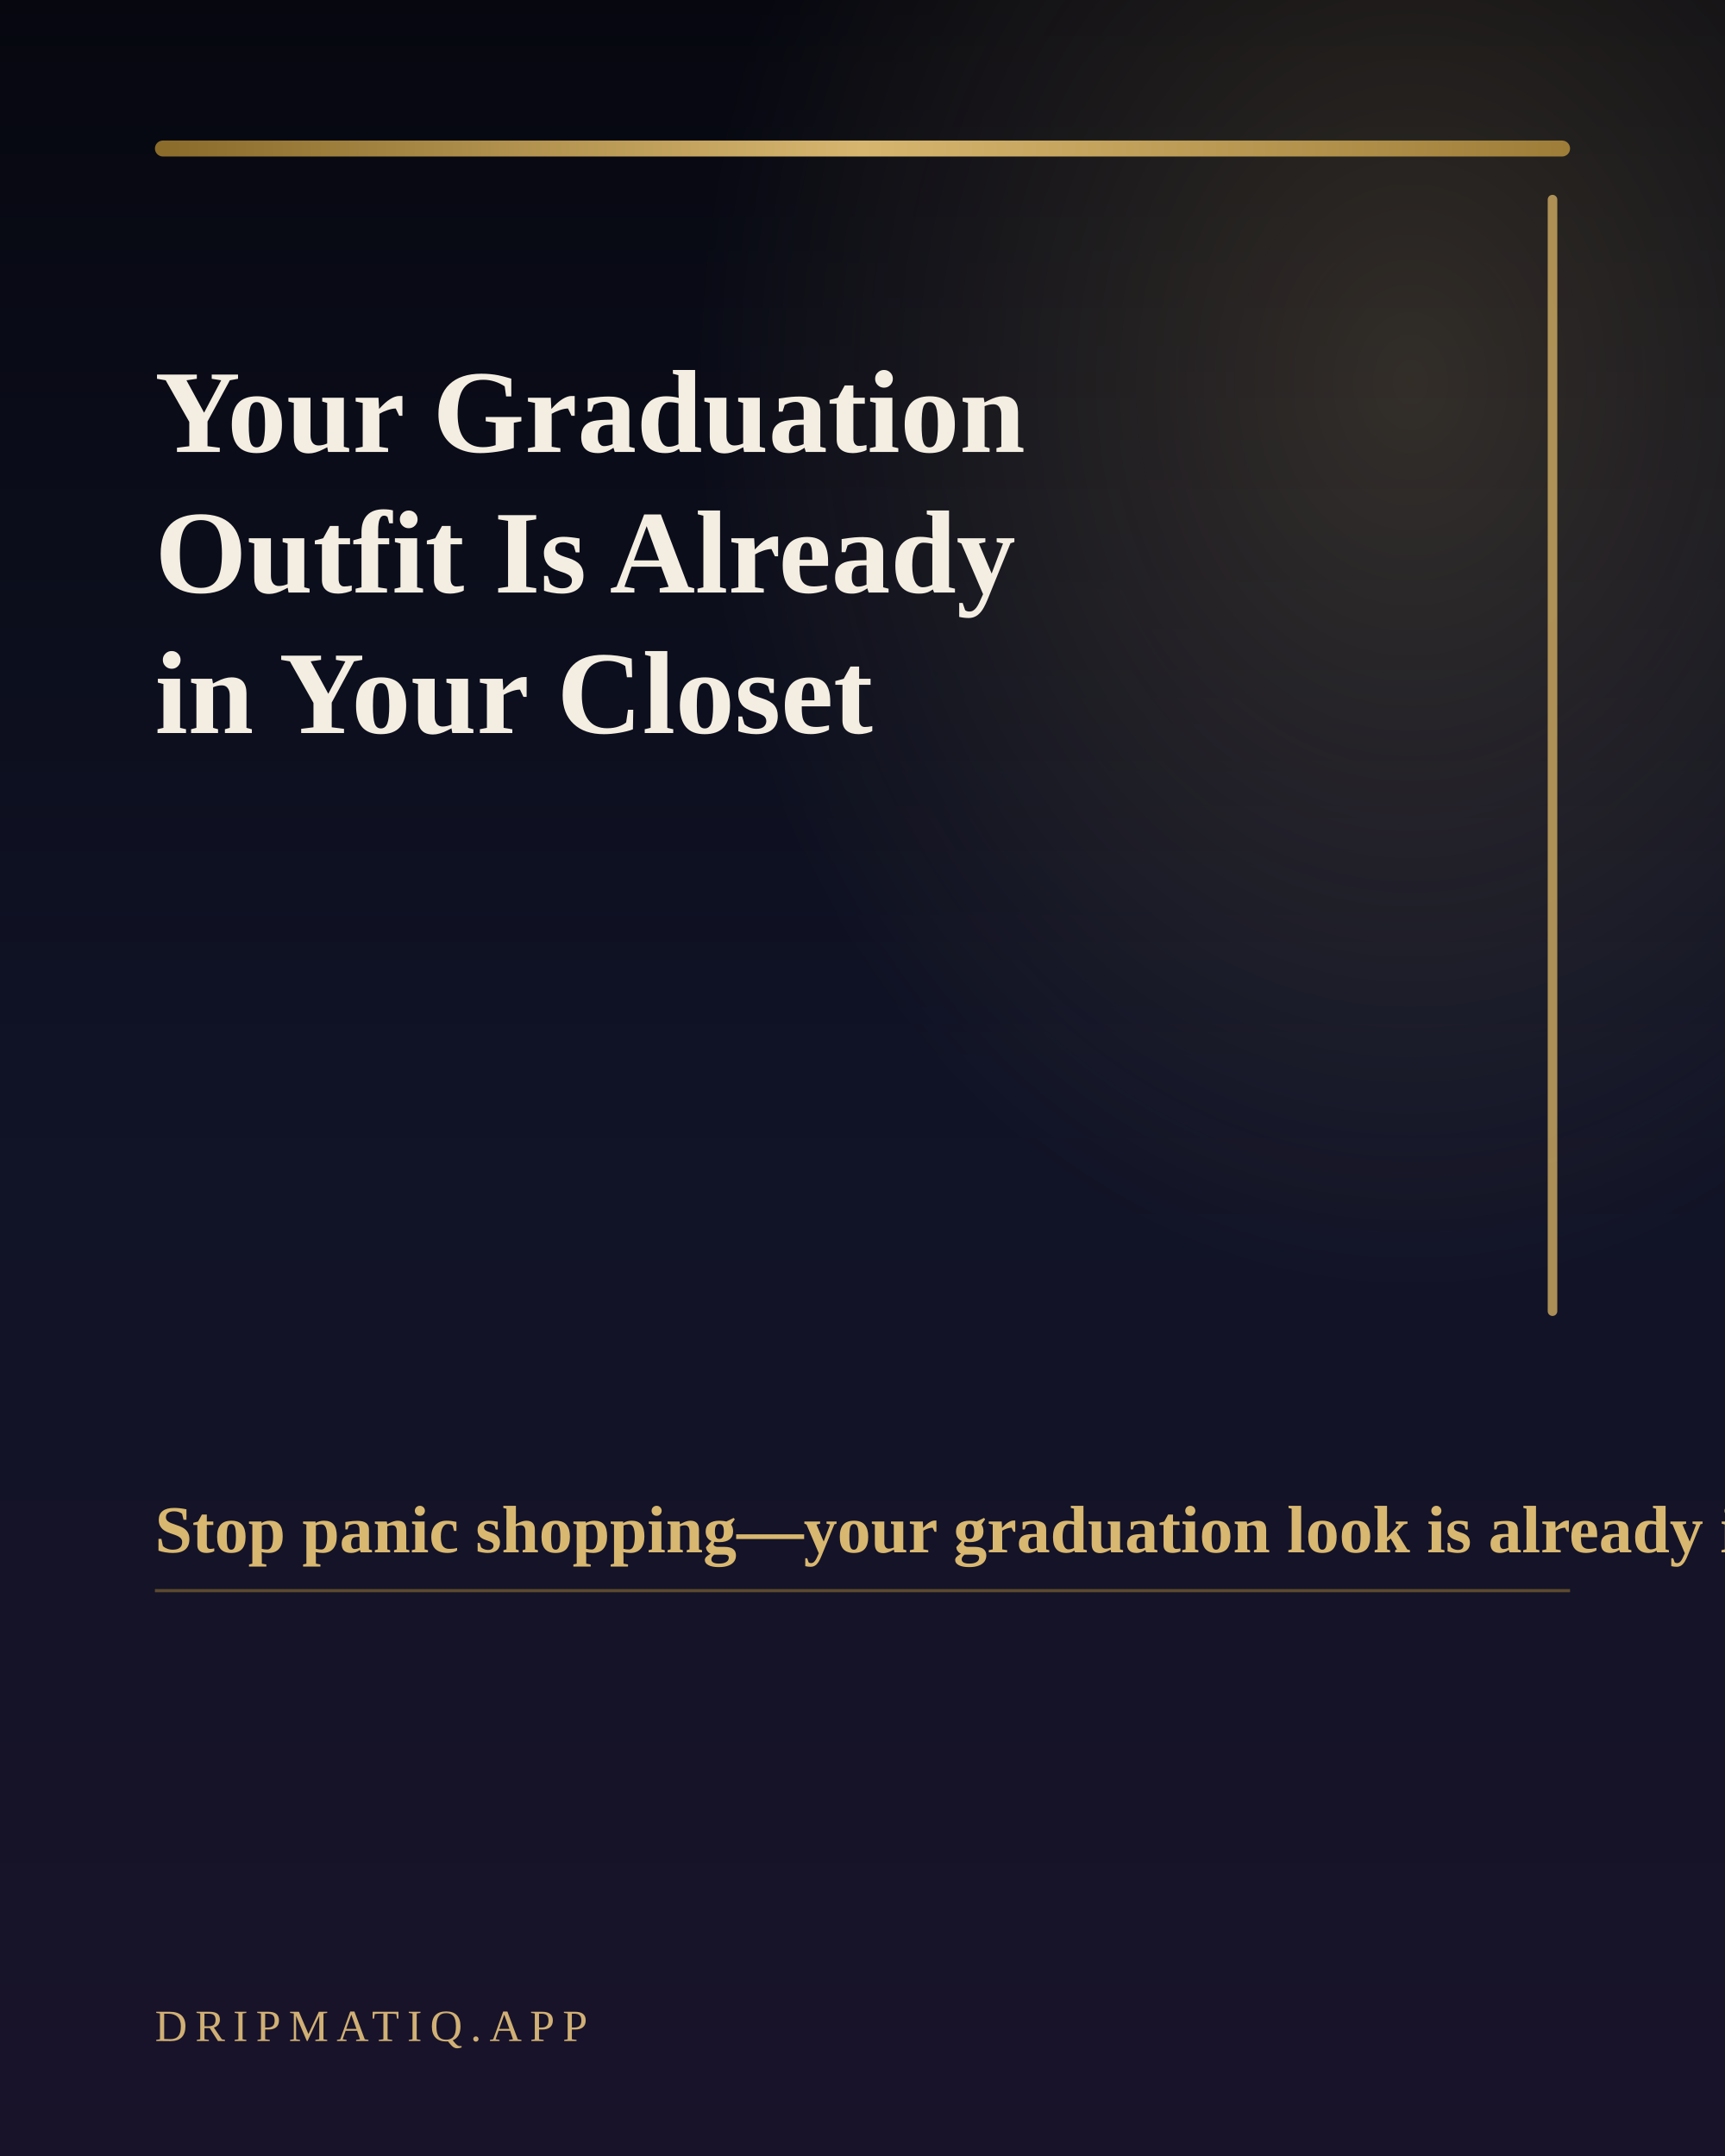
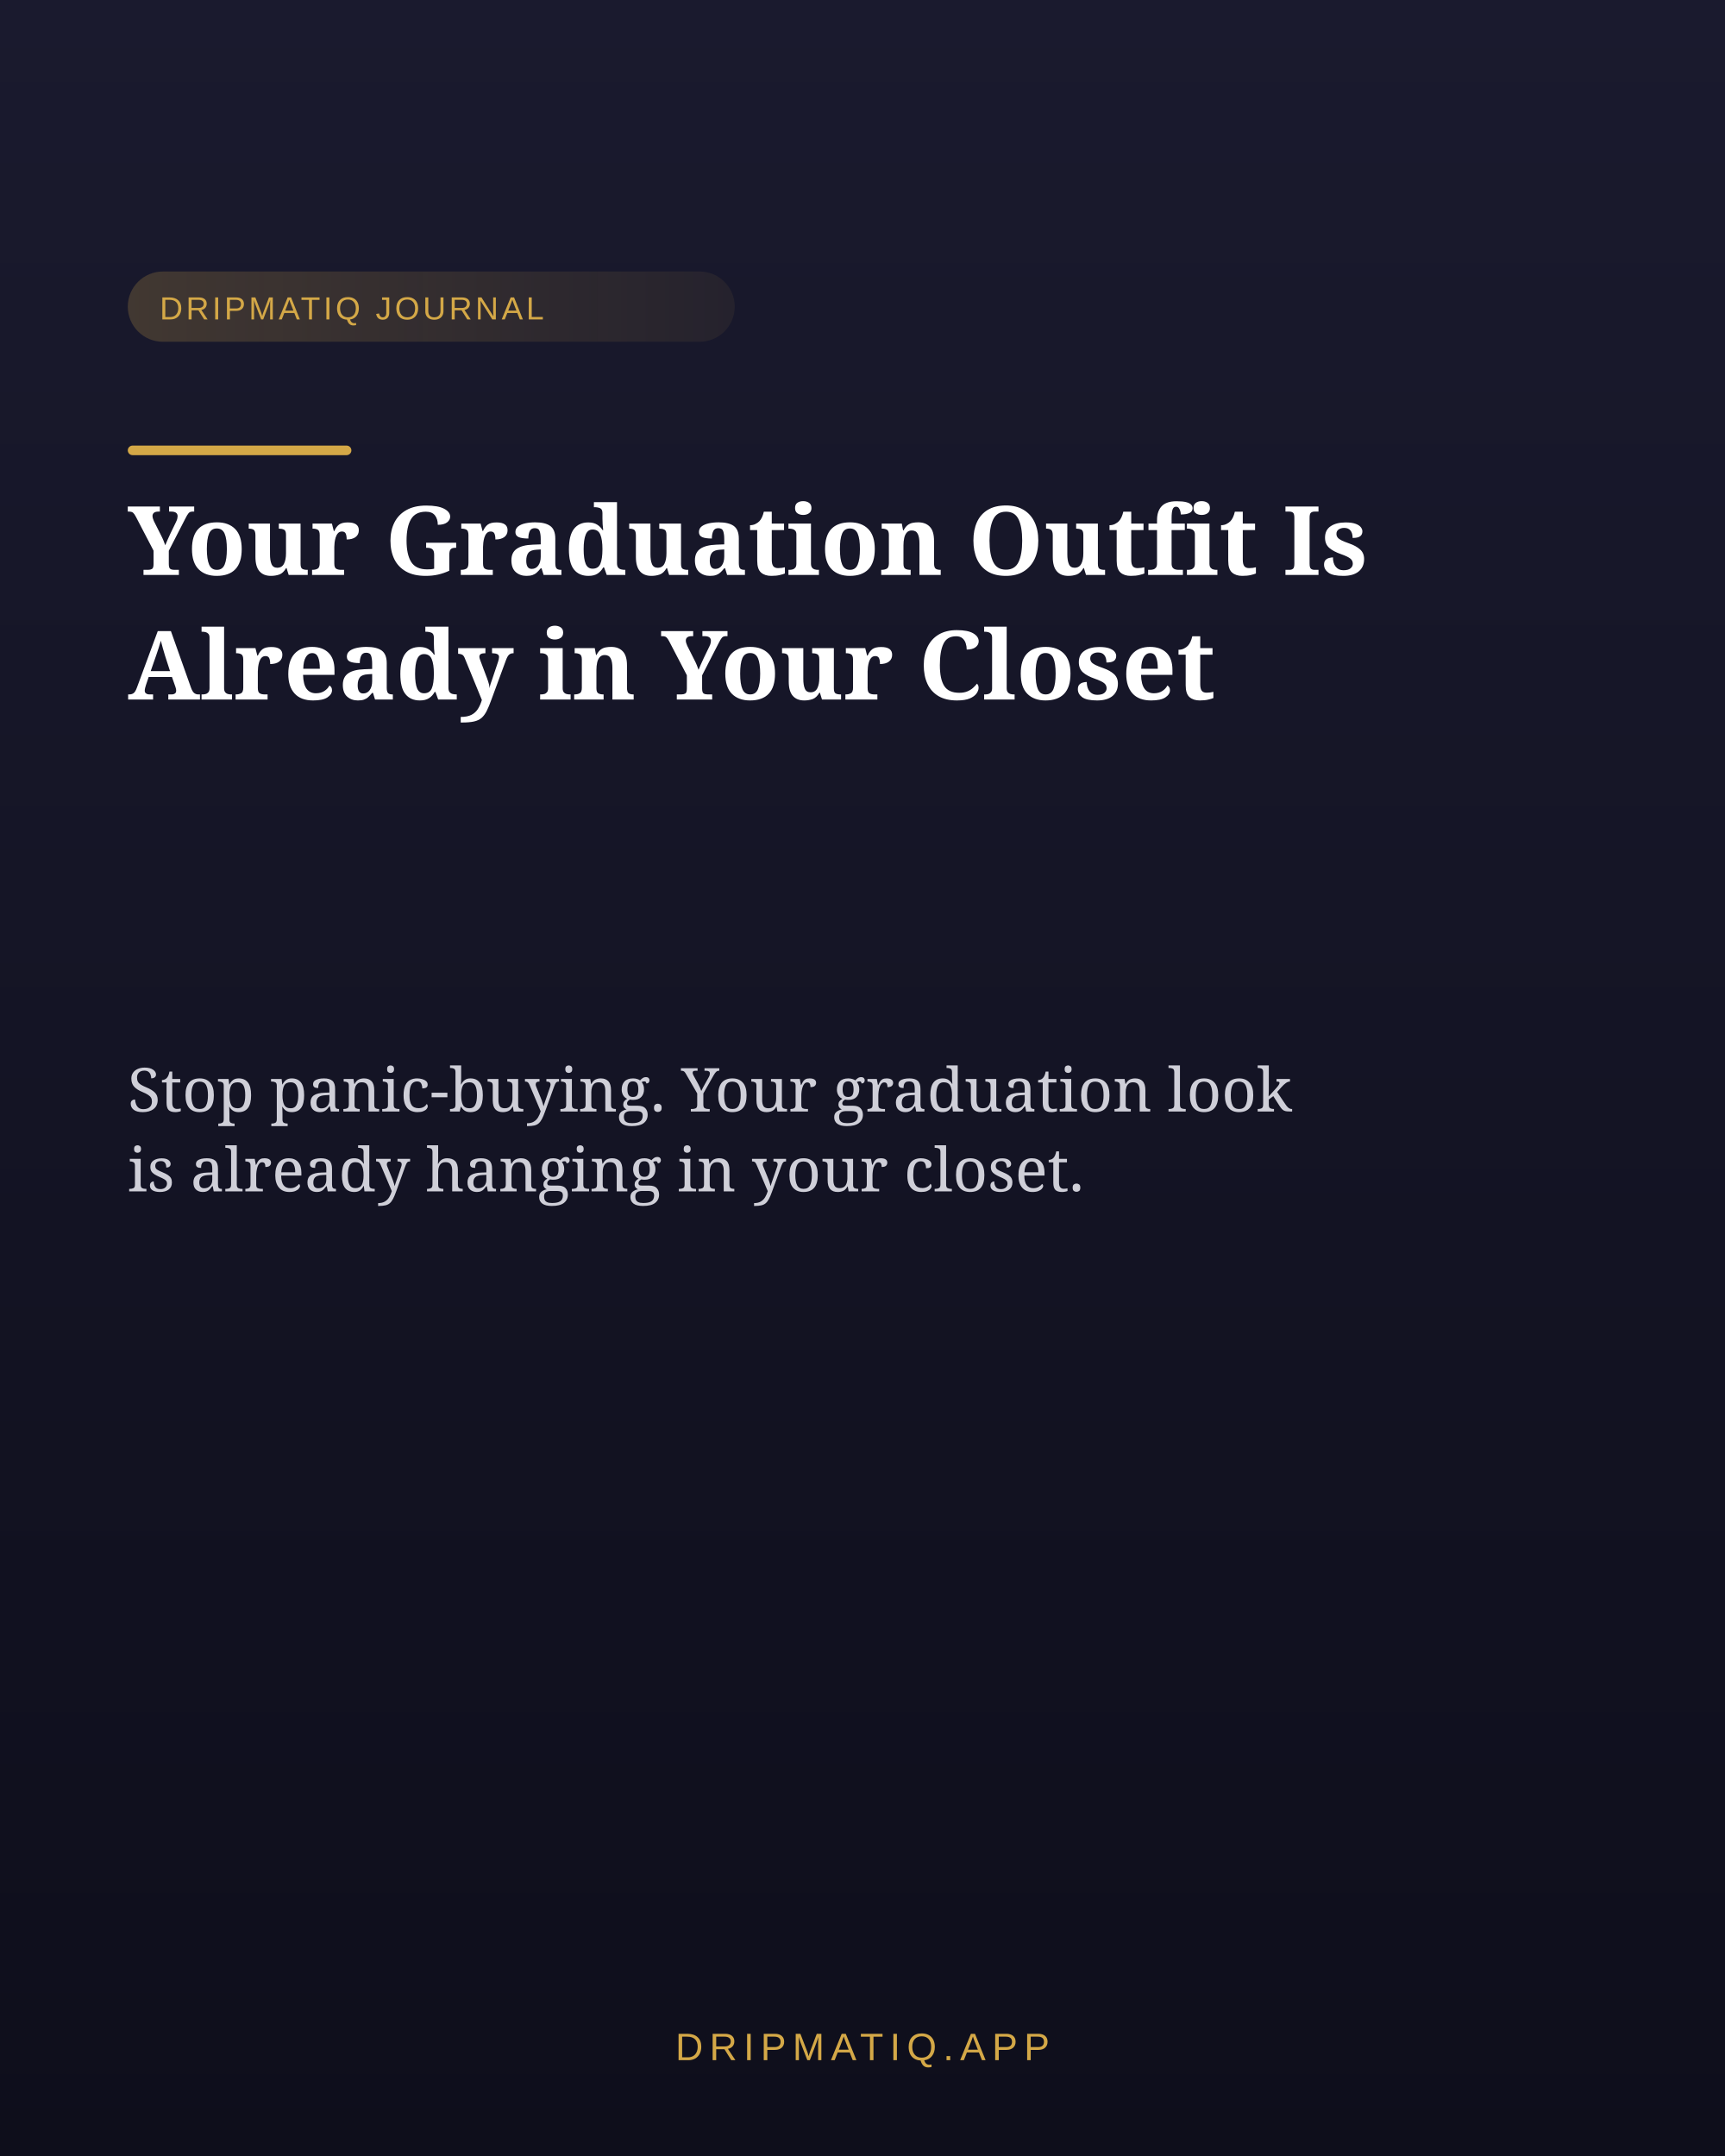
<svg xmlns="http://www.w3.org/2000/svg" width="1080" height="1350" viewBox="0 0 1080 1350">
  <defs>
-     <linearGradient id="bg" x1="0" y1="0" x2="0" y2="1">
-       <stop offset="0%" stop-color="#06070F" />
-       <stop offset="50%" stop-color="#101326" />
-       <stop offset="100%" stop-color="#19132A" />
+     <linearGradient id="bg" x1="0%" y1="0%" x2="0%" y2="100%">
+       <stop offset="0%" stop-color="#1A1A2E" />
+       <stop offset="100%" stop-color="#0E0E1B" />
    </linearGradient>
-     <linearGradient id="gold" x1="0" y1="0" x2="1" y2="0">
-       <stop offset="0%" stop-color="#8A6B2A" />
-       <stop offset="50%" stop-color="#D6B66F" />
-       <stop offset="100%" stop-color="#9E7D38" />
+     <linearGradient id="brandBar" x1="0%" y1="0%" x2="100%" y2="0%">
+       <stop offset="0%" stop-color="#D4A847" stop-opacity="0.22" />
+       <stop offset="100%" stop-color="#D4A847" stop-opacity="0.07" />
    </linearGradient>
-     <radialGradient id="glow" cx="82%" cy="18%" r="42%">
-       <stop offset="0%" stop-color="#D6B66F" stop-opacity="0.20" />
-       <stop offset="100%" stop-color="#D6B66F" stop-opacity="0" />
-     </radialGradient>
  </defs>
-   <rect width="100%" height="100%" fill="url(#bg)" />
-   <rect width="100%" height="100%" fill="url(#glow)" />
-   <rect x="97" y="88" width="886" height="10" rx="5" fill="url(#gold)" />
-   <rect x="969" y="122" width="6" height="702" rx="3" fill="#C6A35E" fill-opacity="0.85" />
-   <text x="97" y="283" font-family="Georgia, 'Times New Roman', serif" font-size="74" font-weight="700" fill="#F4EEE2" letter-spacing="0.1">
-     <tspan x="97" dy="0">Your Graduation</tspan>
-     <tspan x="97" dy="88">Outfit Is Already</tspan>
-     <tspan x="97" dy="88">in Your Closet</tspan>
-   </text>
-   <text x="97" y="972" font-family="Georgia, 'Times New Roman', serif" font-size="42" font-weight="600" fill="#D8B770">Stop panic shopping—your graduation look is already in your closet.</text>
-   <line x1="97" y1="996" x2="983" y2="996" stroke="#6F5630" stroke-width="2" stroke-opacity="0.8" />
-   <text x="97" y="1278" font-family="Georgia, 'Times New Roman', serif" font-size="28" letter-spacing="5" fill="#D0B075">DRIPMATIQ.APP</text>
+   <rect width="1080" height="1350" fill="url(#bg)" />
+   <rect x="80" y="170" width="380" height="44" rx="22" fill="url(#brandBar)" />
+   <text x="100" y="200" font-family="Arial, sans-serif" font-size="20" fill="#D4A847" letter-spacing="2">DRIPMATIQ JOURNAL</text>
+   <rect x="80" y="279" width="140" height="6" fill="#D4A847" rx="3" />
+   <text x="80" y="360" font-family="Georgia, serif" font-size="60" fill="#FFFFFF" font-weight="700">Your Graduation Outfit Is</text>
+   <text x="80" y="438" font-family="Georgia, serif" font-size="60" fill="#FFFFFF" font-weight="700">Already in Your Closet</text>
+   <text x="80" y="696" font-family="Georgia, serif" font-size="38" fill="#CFCFD8">Stop panic-buying. Your graduation look</text>
+   <text x="80" y="746" font-family="Georgia, serif" font-size="38" fill="#CFCFD8">is already hanging in your closet.</text>
+   <text x="540" y="1290" font-family="Arial, sans-serif" font-size="24" fill="#D4A847" text-anchor="middle" letter-spacing="4">DRIPMATIQ.APP</text>
</svg>
